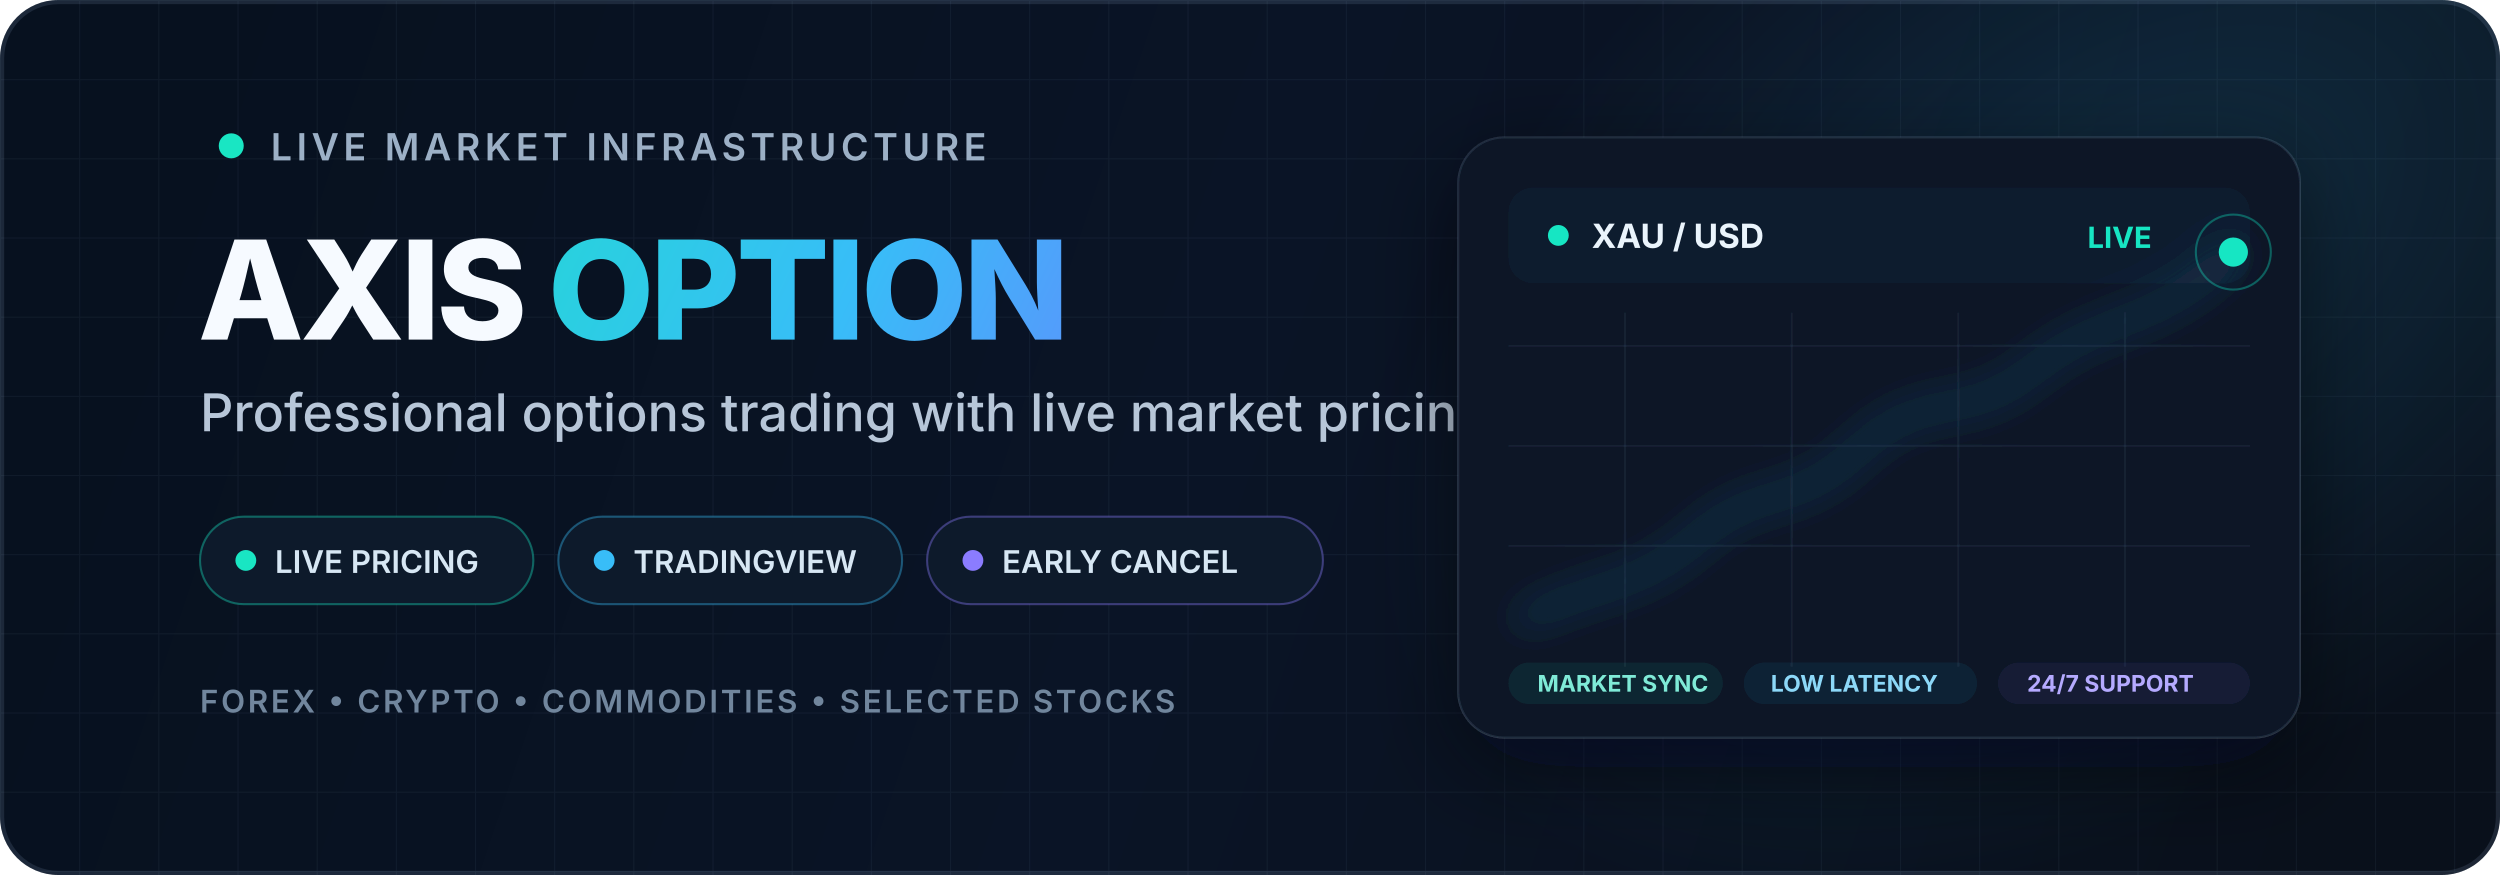
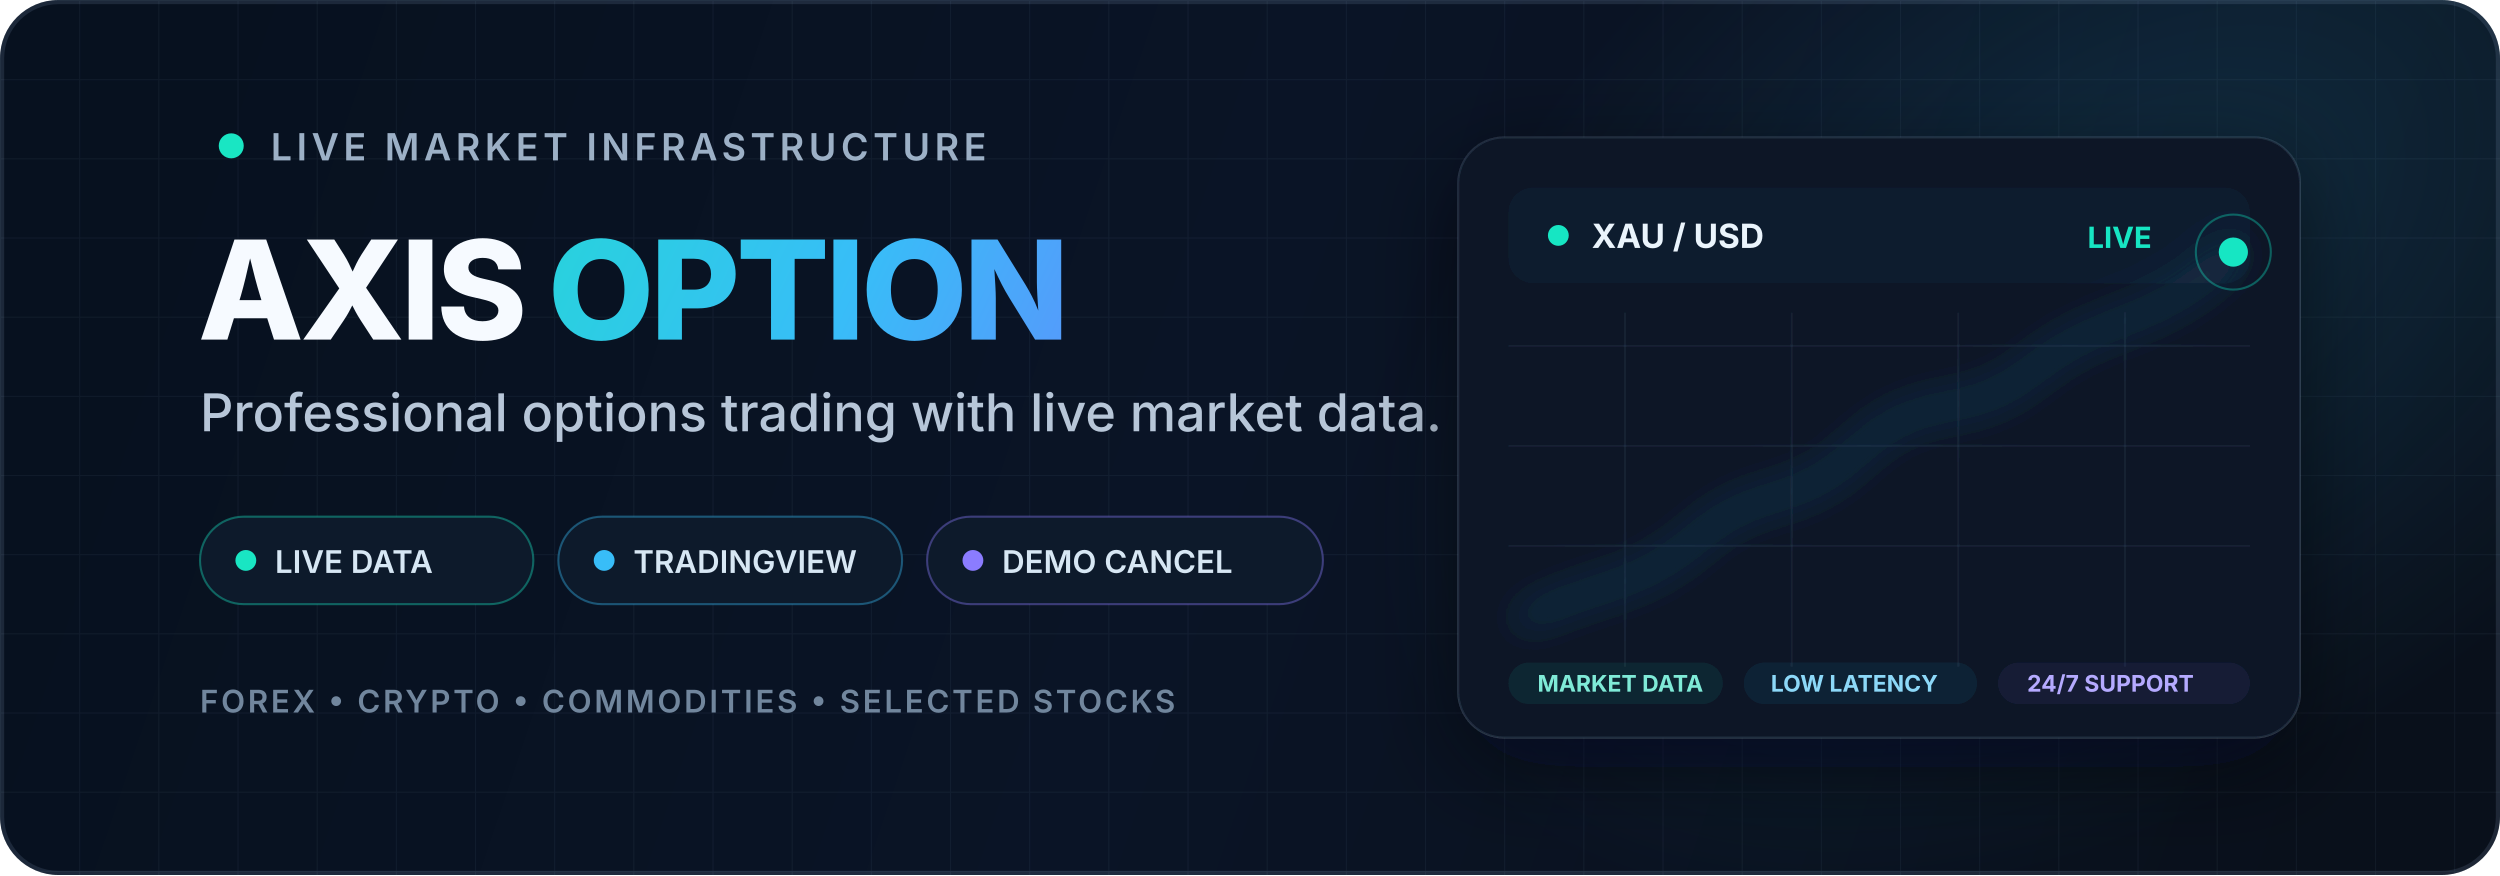
<svg xmlns="http://www.w3.org/2000/svg" width="1200" height="420" viewBox="0 0 1200 420" fill="none">
  <defs>
    <linearGradient id="bg" x1="80" y1="40" x2="1120" y2="390" gradientUnits="userSpaceOnUse">
      <stop stop-color="#07111F" />
      <stop offset="0.48" stop-color="#0A1426" />
      <stop offset="1" stop-color="#09101B" />
    </linearGradient>
    <linearGradient id="brand" x1="130" y1="80" x2="610" y2="310" gradientUnits="userSpaceOnUse">
      <stop stop-color="#19E6C3" />
      <stop offset="0.52" stop-color="#38BDF8" />
      <stop offset="1" stop-color="#7C6BFF" />
    </linearGradient>
    <linearGradient id="line" x1="670" y1="330" x2="1110" y2="110" gradientUnits="userSpaceOnUse">
      <stop stop-color="#19E6C3" />
      <stop offset="0.55" stop-color="#38BDF8" />
      <stop offset="1" stop-color="#8B7CFF" />
    </linearGradient>
    <radialGradient id="glow" cx="0" cy="0" r="1" gradientUnits="userSpaceOnUse" gradientTransform="translate(1025 122) rotate(145) scale(410 250)">
      <stop stop-color="#38BDF8" stop-opacity="0.16" />
      <stop offset="1" stop-color="#38BDF8" stop-opacity="0" />
    </radialGradient>
    <filter id="soft" x="-60%" y="-60%" width="220%" height="220%">
      <feGaussianBlur stdDeviation="10" />
    </filter>
    <filter id="shadow" x="-30%" y="-30%" width="160%" height="160%">
      <feDropShadow dx="0" dy="14" stdDeviation="22" flood-color="#020617" flood-opacity="0.55" />
    </filter>
    <pattern id="grid" width="38" height="38" patternUnits="userSpaceOnUse">
      <path d="M 38 0 L 0 0 0 38" fill="none" stroke="#8AA4C1" stroke-opacity="0.07" stroke-width="1" />
    </pattern>
  </defs>
  <rect width="1200" height="420" rx="28" fill="url(#bg)" />
  <rect width="1200" height="420" rx="28" fill="url(#grid)" />
  <rect width="1200" height="420" rx="28" fill="url(#glow)" />
  <rect x="1" y="1" width="1198" height="418" rx="27" stroke="#8AA4C1" stroke-opacity="0.16" stroke-width="2" />
  <circle cx="111" cy="70" r="6" fill="#19E6C3">
    <animate attributeName="opacity" values="0.35;1;0.35" dur="2.4s" repeatCount="indefinite" />
  </circle>
  <text x="130" y="77" fill="#9CB0C6" font-family="Inter,Segoe UI,Arial,sans-serif" font-size="18" font-weight="600" letter-spacing="2.2">LIVE MARKET INFRASTRUCTURE</text>
  <text x="95" y="163" fill="#F6FAFF" font-family="Inter,Segoe UI,Arial,sans-serif" font-size="66" font-weight="800" letter-spacing="-1.8">AXIS</text>
  <text x="263" y="163" fill="url(#brand)" font-family="Inter,Segoe UI,Arial,sans-serif" font-size="66" font-weight="800" letter-spacing="-1.8">OPTION</text>
-   <text x="96" y="207" fill="#B7C6D8" font-family="Inter,Segoe UI,Arial,sans-serif" font-size="25" font-weight="500">Professional options trading with live market pricing.</text>
+   <text x="96" y="207" fill="#B7C6D8" font-family="Inter,Segoe UI,Arial,sans-serif" font-size="25" font-weight="500">Professional options trading with live market data.</text>
  <g font-family="Inter,Segoe UI,Arial,sans-serif" font-size="15" font-weight="600">
    <rect x="96" y="248" width="160" height="42" rx="21" fill="#0D1A2B" stroke="#19E6C3" stroke-opacity="0.38" />
    <circle cx="118" cy="269" r="5" fill="#19E6C3" />
-     <text x="132" y="275" fill="#D7E7F4">LIVE PRICING</text>
+     <text x="132" y="275" fill="#D7E7F4">LIVE DATA</text>
    <rect x="268" y="248" width="165" height="42" rx="21" fill="#0D1A2B" stroke="#38BDF8" stroke-opacity="0.38" />
    <circle cx="290" cy="269" r="5" fill="#38BDF8" />
    <text x="304" y="275" fill="#D7E7F4">TRADINGVIEW</text>
    <rect x="445" y="248" width="190" height="42" rx="21" fill="#0D1A2B" stroke="#8B7CFF" stroke-opacity="0.38" />
    <circle cx="467" cy="269" r="5" fill="#8B7CFF" />
-     <text x="481" y="275" fill="#D7E7F4">EARLY CANCEL</text>
+     <text x="481" y="275" fill="#D7E7F4">DEMO CANCEL</text>
  </g>
  <text x="96" y="342" fill="#71869D" font-family="Inter,Segoe UI,Arial,sans-serif" font-size="15" font-weight="600" letter-spacing="1.3">FOREX  •  CRYPTO  •  COMMODITIES  •  SELECTED STOCKS</text>
  <g filter="url(#shadow)">
    <rect x="700" y="66" width="404" height="288" rx="22" fill="#0A1525" stroke="#91A7BE" stroke-opacity="0.16" />
    <rect x="724" y="90" width="356" height="46" rx="12" fill="#0E1C2E" />
    <circle cx="748" cy="113" r="5" fill="#19E6C3" />
    <text x="764" y="119" fill="#EAF4FC" font-family="Inter,Segoe UI,Arial,sans-serif" font-size="16" font-weight="700">XAU / USD</text>
    <text x="1002" y="119" fill="#19E6C3" font-family="Inter,Segoe UI,Arial,sans-serif" font-size="14" font-weight="700">LIVE</text>
    <path d="M732 297 C770 278 787 284 816 257 C842 232 863 246 891 217 C923 184 944 205 974 179 C1008 149 1034 160 1072 121" stroke="#38BDF8" stroke-opacity="0.14" stroke-width="15" stroke-linecap="round" filter="url(#soft)" />
    <path d="M732 297 C770 278 787 284 816 257 C842 232 863 246 891 217 C923 184 944 205 974 179 C1008 149 1034 160 1072 121" stroke="url(#line)" stroke-width="4" stroke-linecap="round" stroke-dasharray="620" stroke-dashoffset="620">
      <animate attributeName="stroke-dashoffset" values="620;0;0" keyTimes="0;0.72;1" dur="4.8s" repeatCount="indefinite" />
    </path>
    <g stroke="#8AA4C1" stroke-opacity="0.09">
      <line x1="724" y1="166" x2="1080" y2="166" />
      <line x1="724" y1="214" x2="1080" y2="214" />
      <line x1="724" y1="262" x2="1080" y2="262" />
      <line x1="780" y1="150" x2="780" y2="320" />
      <line x1="860" y1="150" x2="860" y2="320" />
      <line x1="940" y1="150" x2="940" y2="320" />
      <line x1="1020" y1="150" x2="1020" y2="320" />
    </g>
    <circle cx="1072" cy="121" r="7" fill="#19E6C3">
      <animate attributeName="r" values="6;10;6" dur="1.8s" repeatCount="indefinite" />
      <animate attributeName="opacity" values="1;0.45;1" dur="1.8s" repeatCount="indefinite" />
    </circle>
    <circle cx="1072" cy="121" r="18" fill="none" stroke="#19E6C3" stroke-opacity="0.35">
      <animate attributeName="r" values="8;24" dur="1.8s" repeatCount="indefinite" />
      <animate attributeName="opacity" values="0.55;0" dur="1.8s" repeatCount="indefinite" />
    </circle>
    <rect x="724" y="318" width="103" height="20" rx="10" fill="#19E6C3" fill-opacity="0.08" />
-     <text x="738" y="332" fill="#7FEAD7" font-family="Inter,Segoe UI,Arial,sans-serif" font-size="11" font-weight="700">MARKET SYNC</text>
+     <text x="738" y="332" fill="#7FEAD7" font-family="Inter,Segoe UI,Arial,sans-serif" font-size="11" font-weight="700">MARKET DATA</text>
    <rect x="837" y="318" width="112" height="20" rx="10" fill="#38BDF8" fill-opacity="0.08" />
    <text x="850" y="332" fill="#8CD8F8" font-family="Inter,Segoe UI,Arial,sans-serif" font-size="11" font-weight="700">LOW LATENCY</text>
    <rect x="959" y="318" width="121" height="20" rx="10" fill="#8B7CFF" fill-opacity="0.08" />
    <text x="973" y="332" fill="#B5AAFF" font-family="Inter,Segoe UI,Arial,sans-serif" font-size="11" font-weight="700">24/7 SUPPORT</text>
  </g>
</svg>
